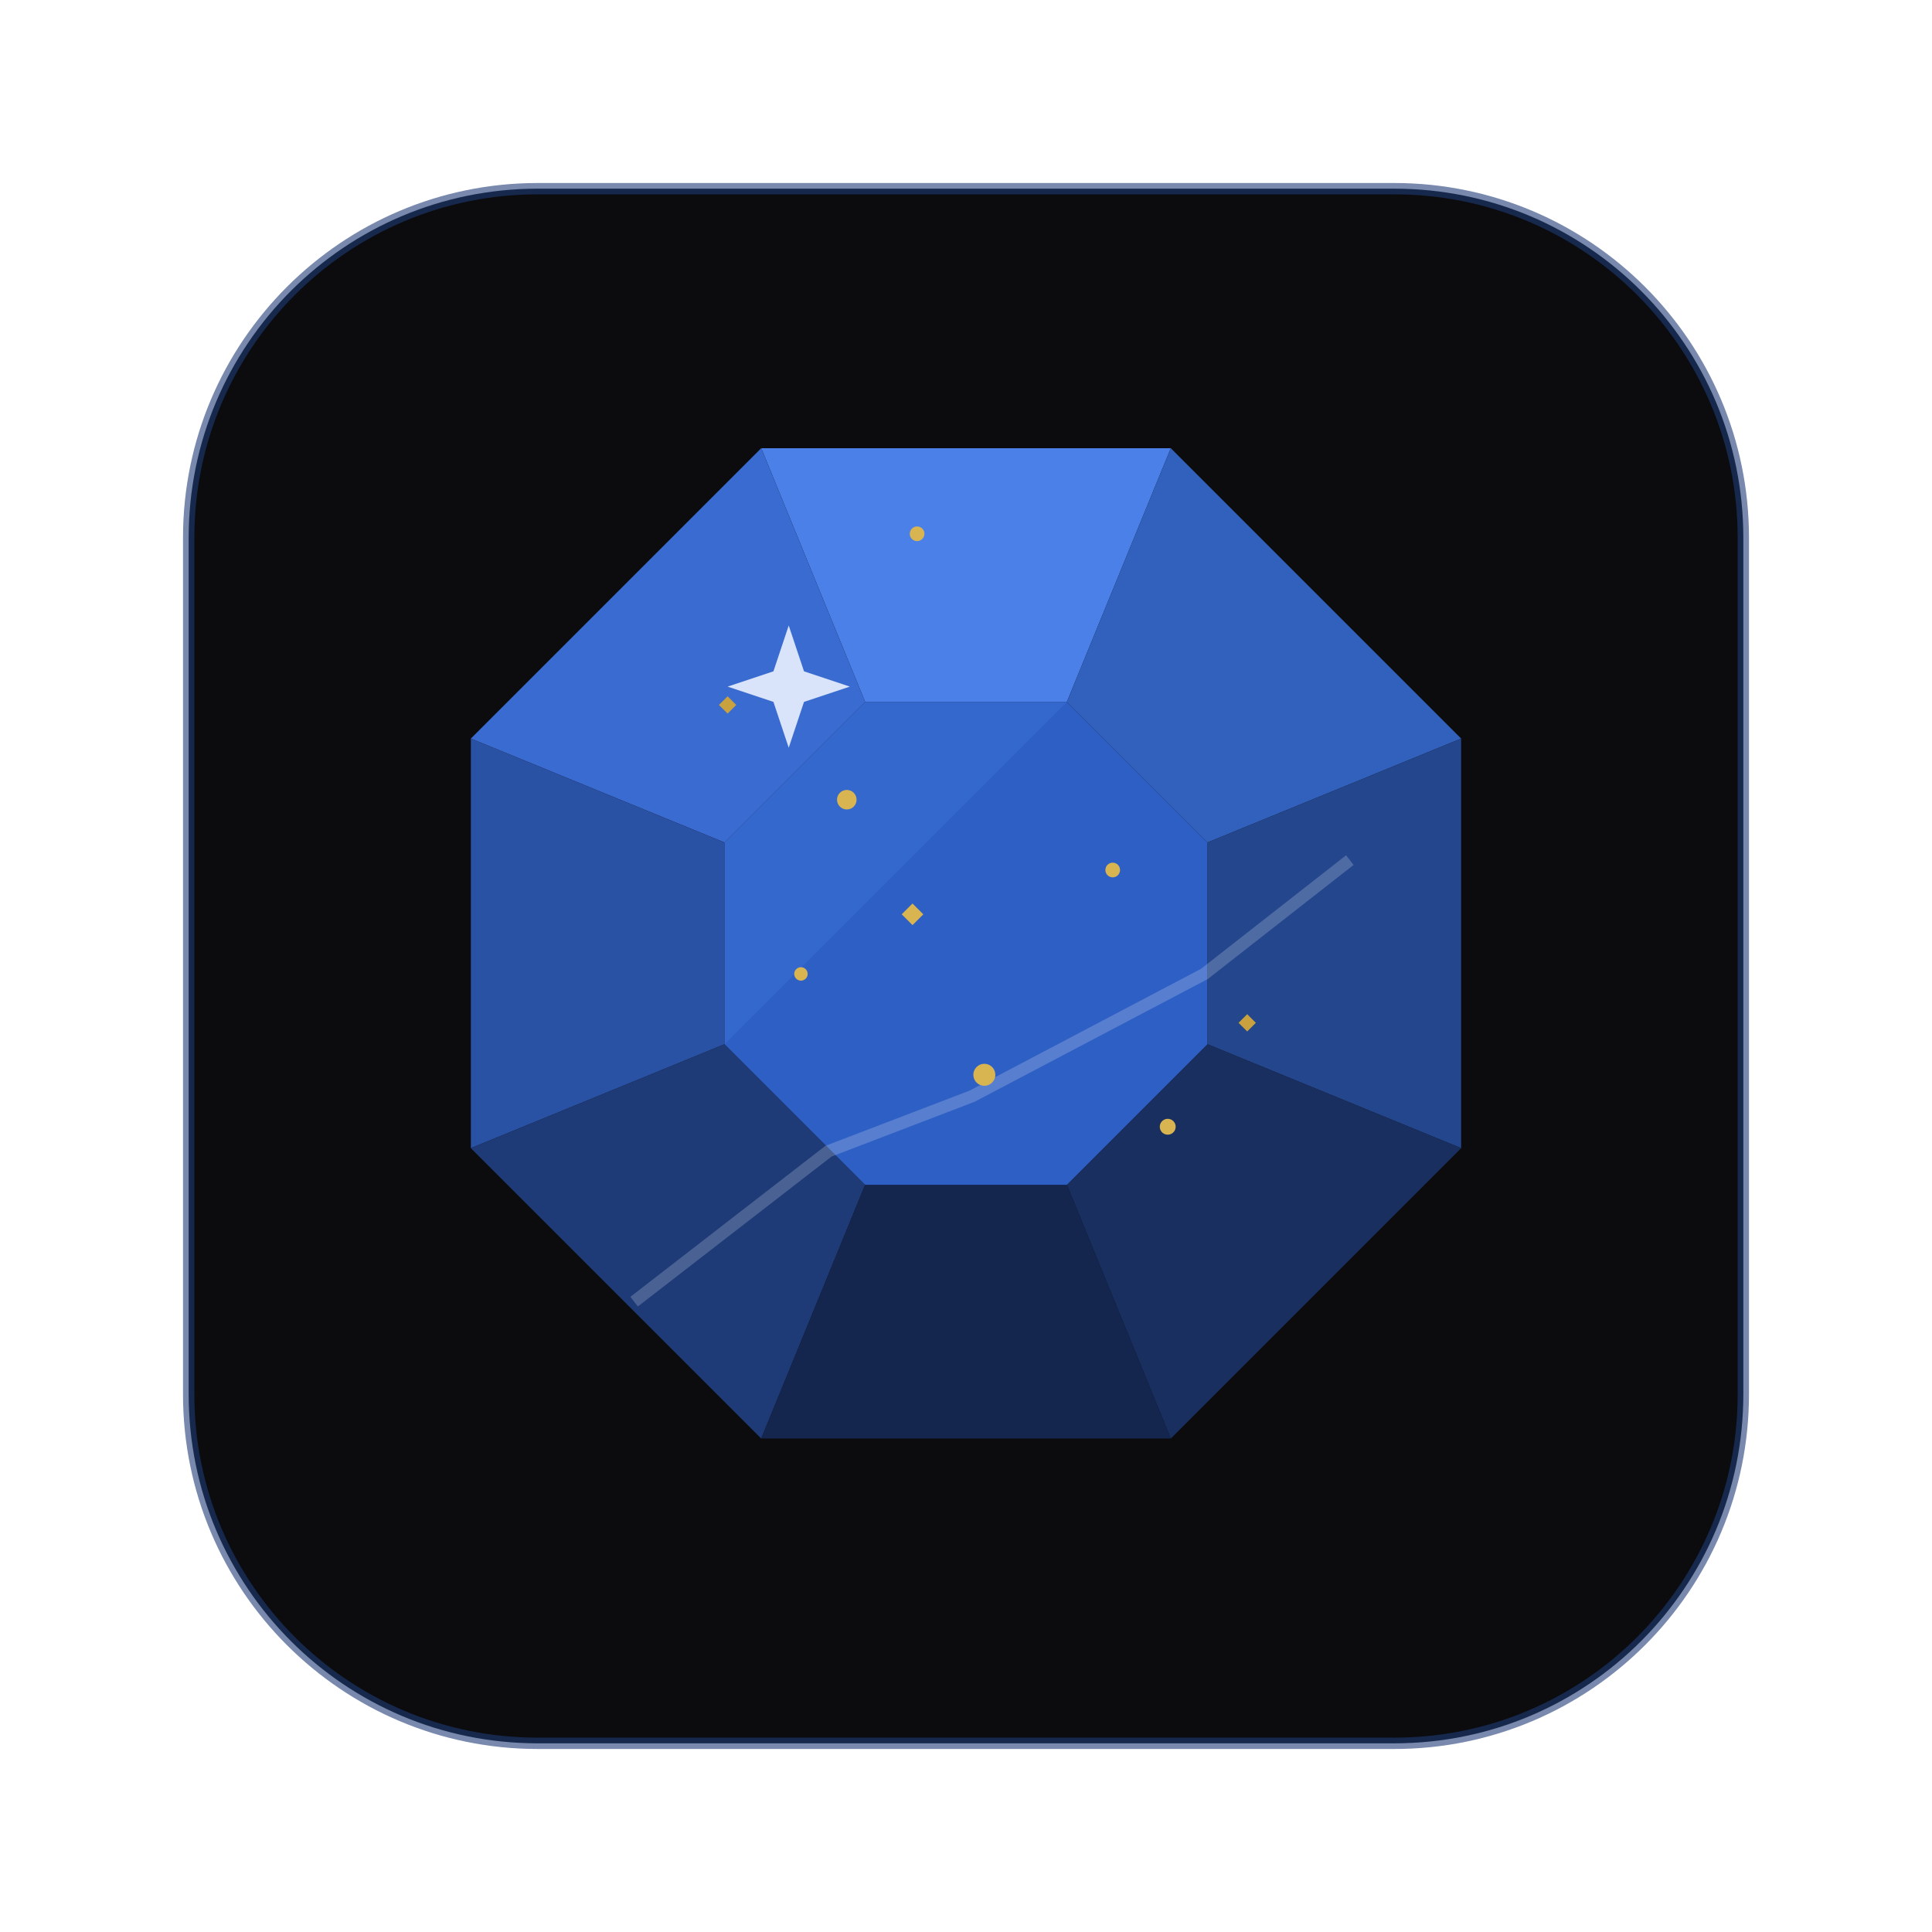
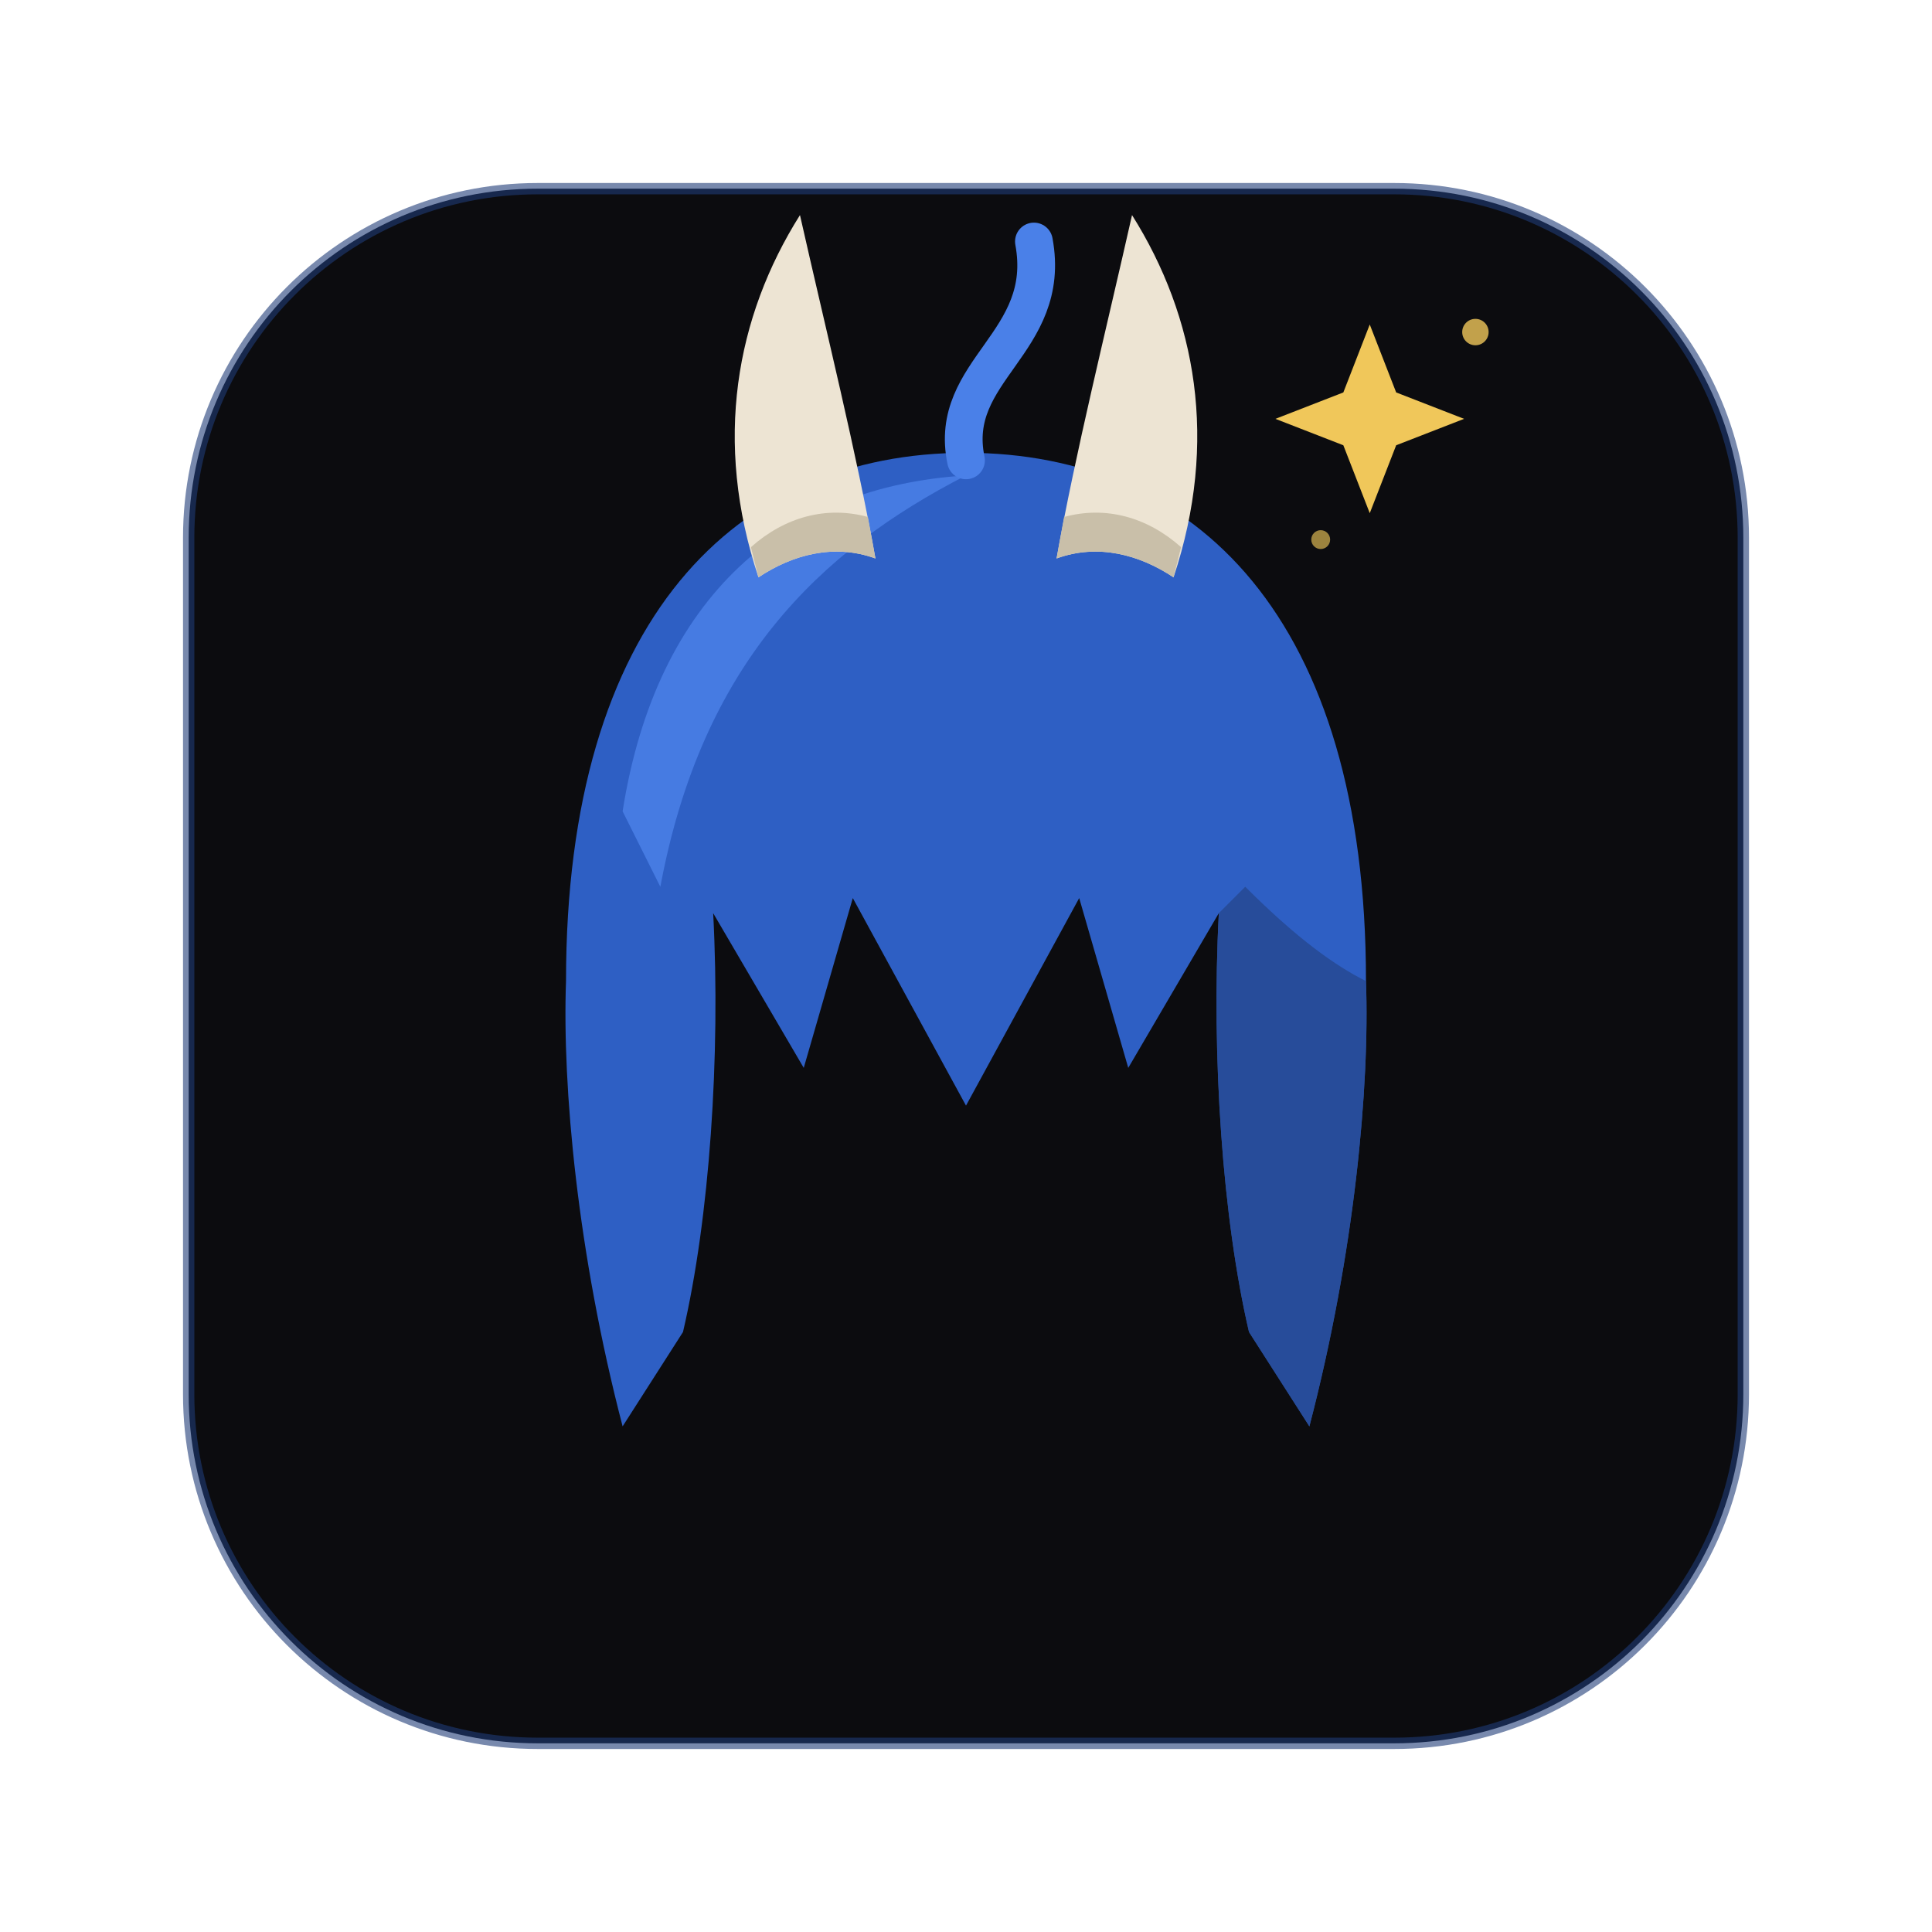
<svg xmlns="http://www.w3.org/2000/svg" viewBox="0 0 1024 1024" role="img" aria-label="ruri app icon">
  <rect x="100" y="100" width="824" height="824" rx="185" fill="#0C0C0F" />
  <rect x="100" y="100" width="824" height="824" rx="185" fill="none" stroke="#1E3B77" stroke-width="6" opacity="0.6" />
-   <g transform="translate(512 500) scale(1.62) translate(-350 -262)">
-     <polygon points="283,100 417,100 383,183 317,183" fill="#4A80E8" />
-     <polygon points="188,195 283,100 317,183 271,229" fill="#3A6BD1" />
-     <polygon points="417,100 512,195 429,229 383,183" fill="#3161BC" />
-     <polygon points="188,329 188,195 271,229 271,295" fill="#2A52A4" />
-     <polygon points="512,195 512,329 429,295 429,229" fill="#24468C" />
-     <polygon points="283,424 188,329 271,295 317,341" fill="#1E3B77" />
-     <polygon points="512,329 417,424 383,341 429,295" fill="#182F60" />
-     <polygon points="417,424 283,424 317,341 383,341" fill="#14264E" />
-     <polygon points="429,295 383,341 317,341 271,295 271,229 317,183 383,183 429,229" fill="#2E5FC4" />
-     <polygon points="271,229 317,183 383,183 271,295" fill="#3A6FD6" opacity="0.55" />
-     <polyline points="243,378 305,330 352,312 428,272 474,236" fill="none" stroke="#E9EDF5" stroke-width="4" stroke-linecap="square" opacity="0.22" />
-     <g fill="#D9B552">
-       <circle cx="311" cy="215" r="3.2" />
-       <circle cx="398" cy="238" r="2.4" />
-       <circle cx="356" cy="305" r="3.6" />
-       <circle cx="296" cy="272" r="2.2" />
-       <circle cx="416" cy="322" r="2.6" />
-       <circle cx="334" cy="128" r="2.4" />
-       <rect x="330" y="250" width="5" height="5" transform="rotate(45 332.5 252.5)" />
-       <rect x="440" y="286" width="4" height="4" transform="rotate(45 442 288)" fill="#C9A23F" />
-       <rect x="270" y="182" width="4" height="4" transform="rotate(45 272 184)" fill="#C9A23F" />
-     </g>
-     <path d="M292 158 L297 173 L312 178 L297 183 L292 198 L287 183 L272 178 L287 173 Z" fill="#EAF1FF" opacity="0.9" />
+   <g>
+     <path d="M 330 756              C 306 664 298 576 300 520              C 300 328 390 240 512 240              C 634 240 724 328 724 520              C 726 576 718 664 694 756              L 662 706              C 648 646 642 560 646 484              L 598 566 L 572 476 L 512 586 L 452 476 L 426 566 L 378 484              C 382 560 376 646 362 706 Z" fill="#2E5FC4" />
+     <path d="M 330 430 C 348 316 416 258 512 252 C 434 292 372 352 350 470 Z" fill="#4A80E8" opacity="0.85" />
+     <path d="M 724 520 C 726 576 718 664 694 756 L 662 706 C 648 646 642 560 646 484 L 660 470 C 688 498 708 512 724 520 Z" fill="#24468C" opacity="0.75" />
+     <path d="M 512 244 C 502 196 558 182 548 128" fill="none" stroke="#4A80E8" stroke-width="20" stroke-linecap="round" />
+     <path d="M 402 306 C 378 234 390 168 424 114 C 438 176 454 240 464 296 C 442 288 420 294 402 306 Z" fill="#EDE4D3" />
+     <path d="M 622 306 C 646 234 634 168 600 114 C 586 176 570 240 560 296 C 582 288 604 294 622 306 Z" fill="#EDE4D3" />
+     <path d="M 402 306 C 420 294 442 288 464 296 L 460 274 C 438 268 416 274 398 290 Z" fill="#C9BFA9" />
+     <path d="M 622 306 C 604 294 582 288 560 296 L 564 274 C 586 268 608 274 626 290 Z" fill="#C9BFA9" />
  </g>
+   <path d="M 726 172 L 740 208 L 776 222 L 740 236 L 726 272 L 712 236 L 676 222 L 712 208 Z" fill="#F0C75A" />
+   <circle cx="782" cy="176" r="7" fill="#F0C75A" opacity="0.8" />
+   <circle cx="700" cy="286" r="5" fill="#D9B552" opacity="0.7" />
</svg>
